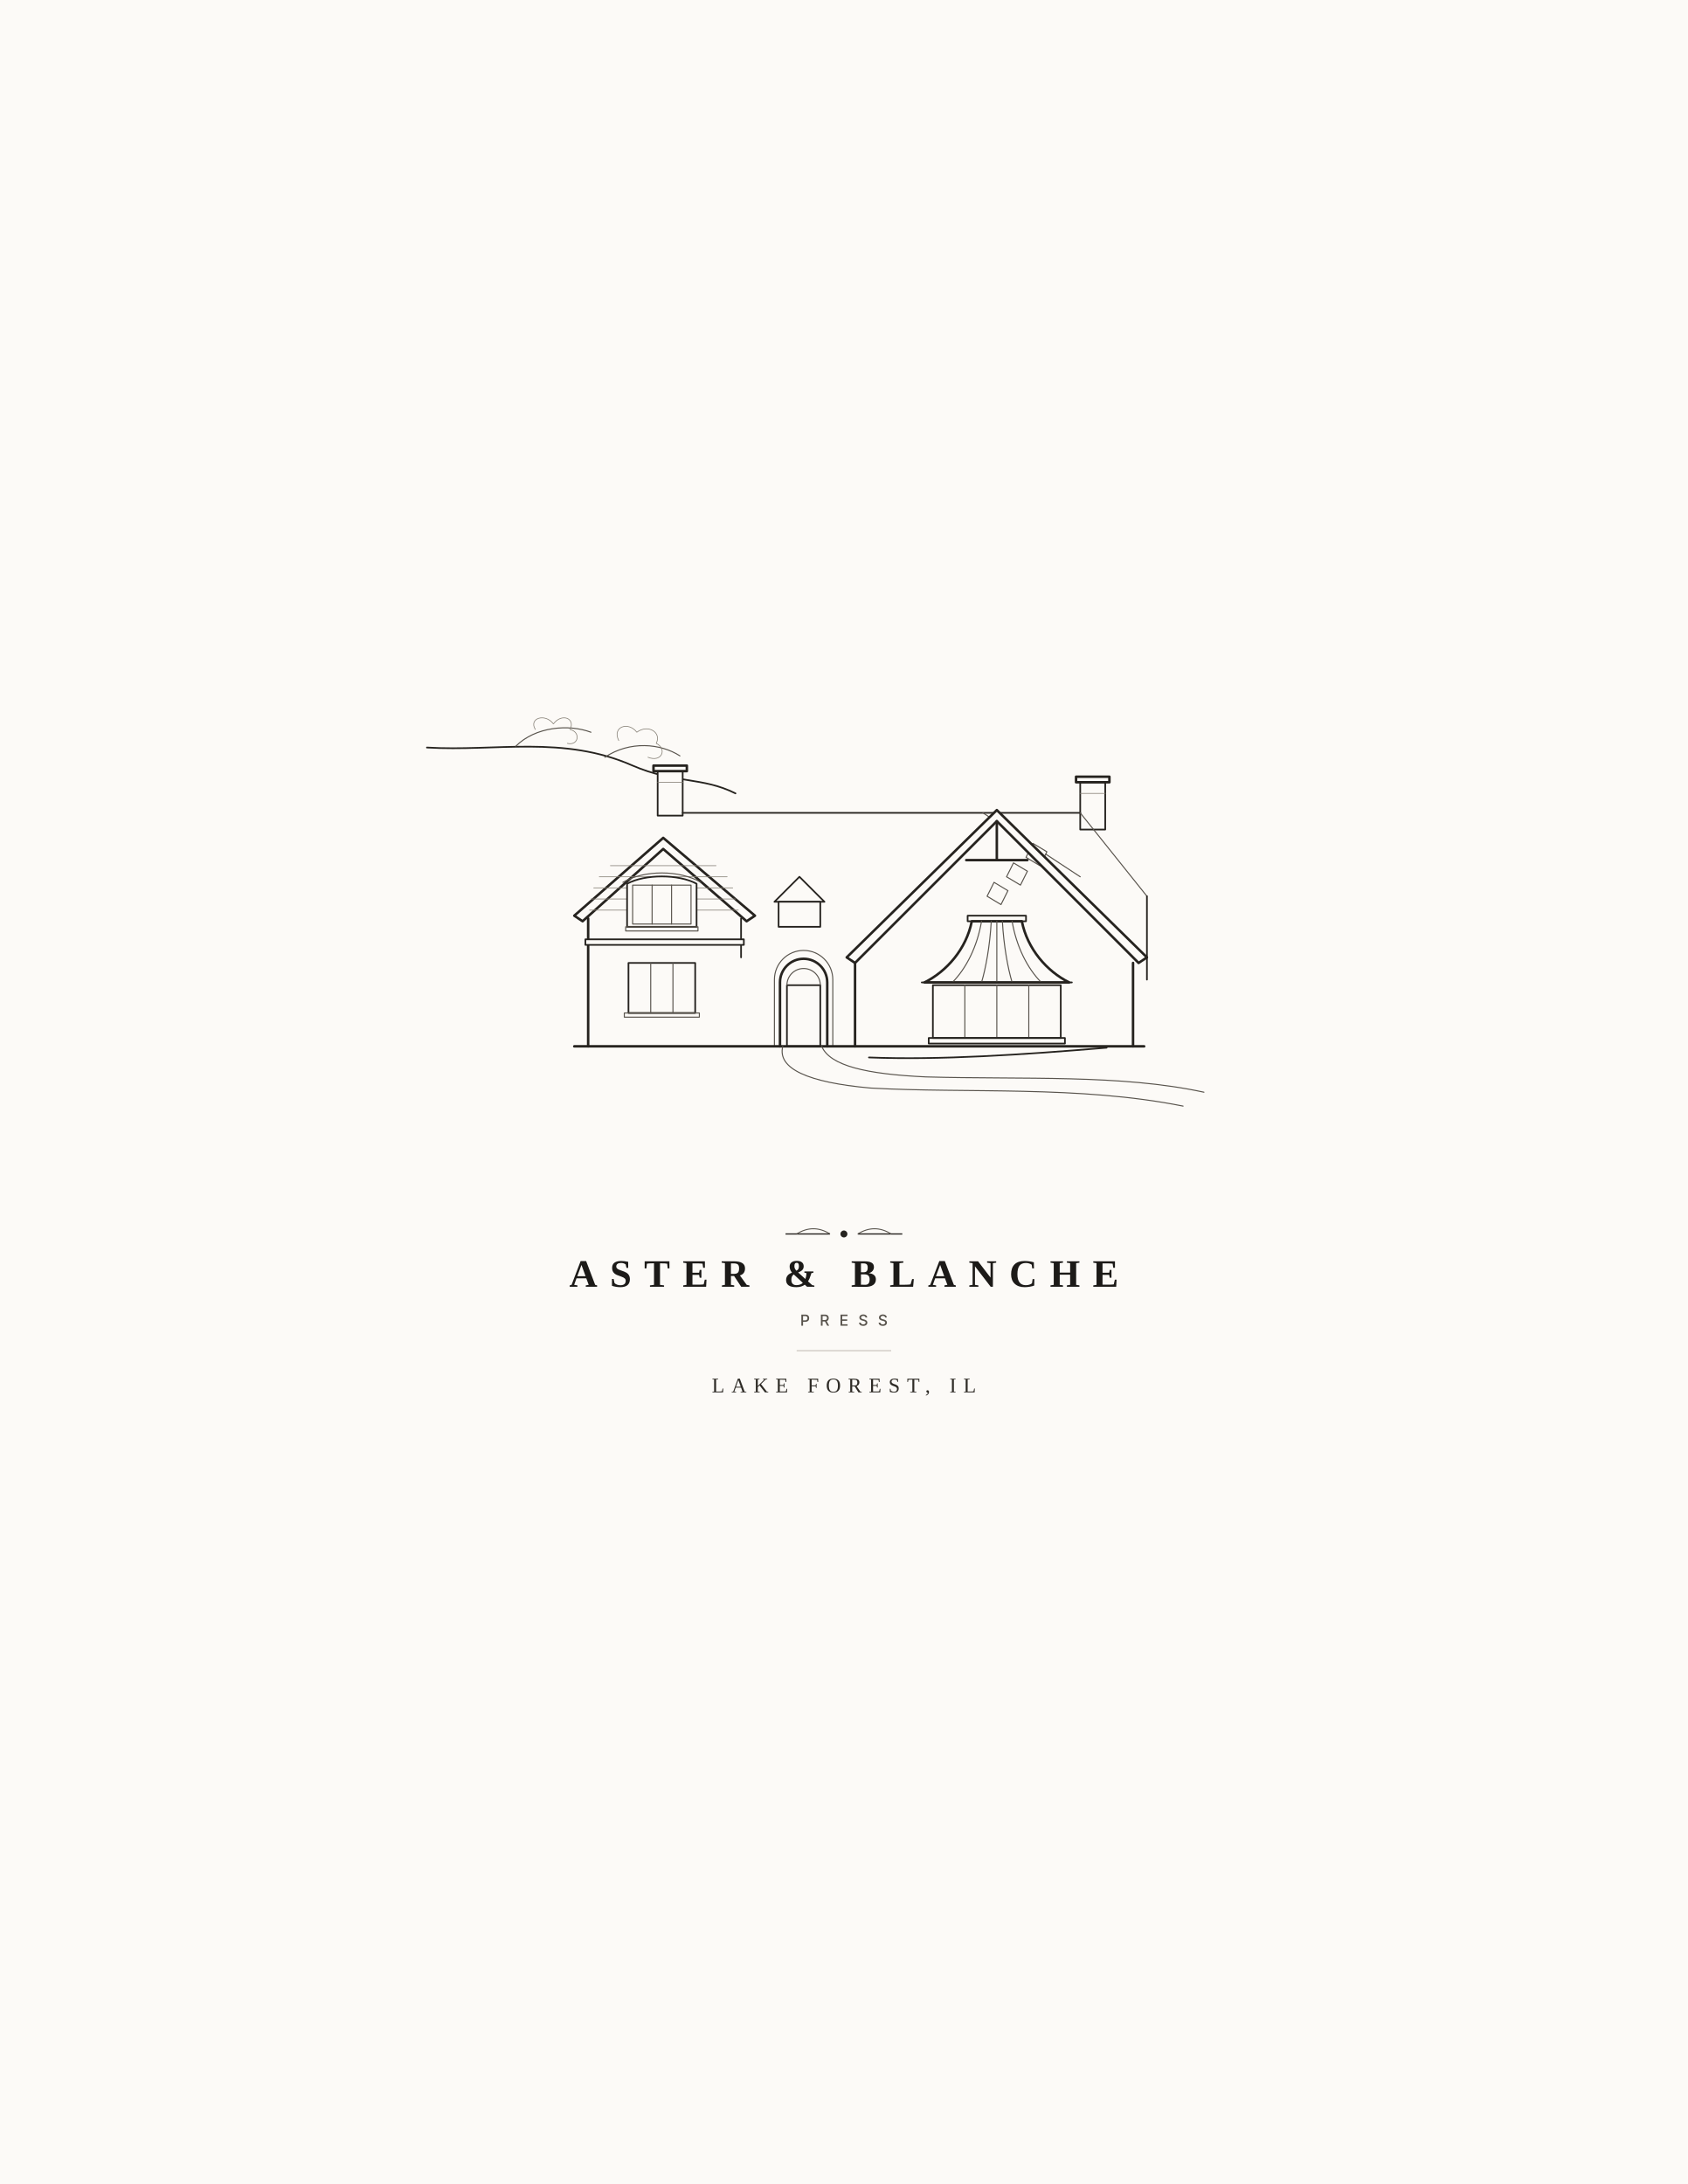
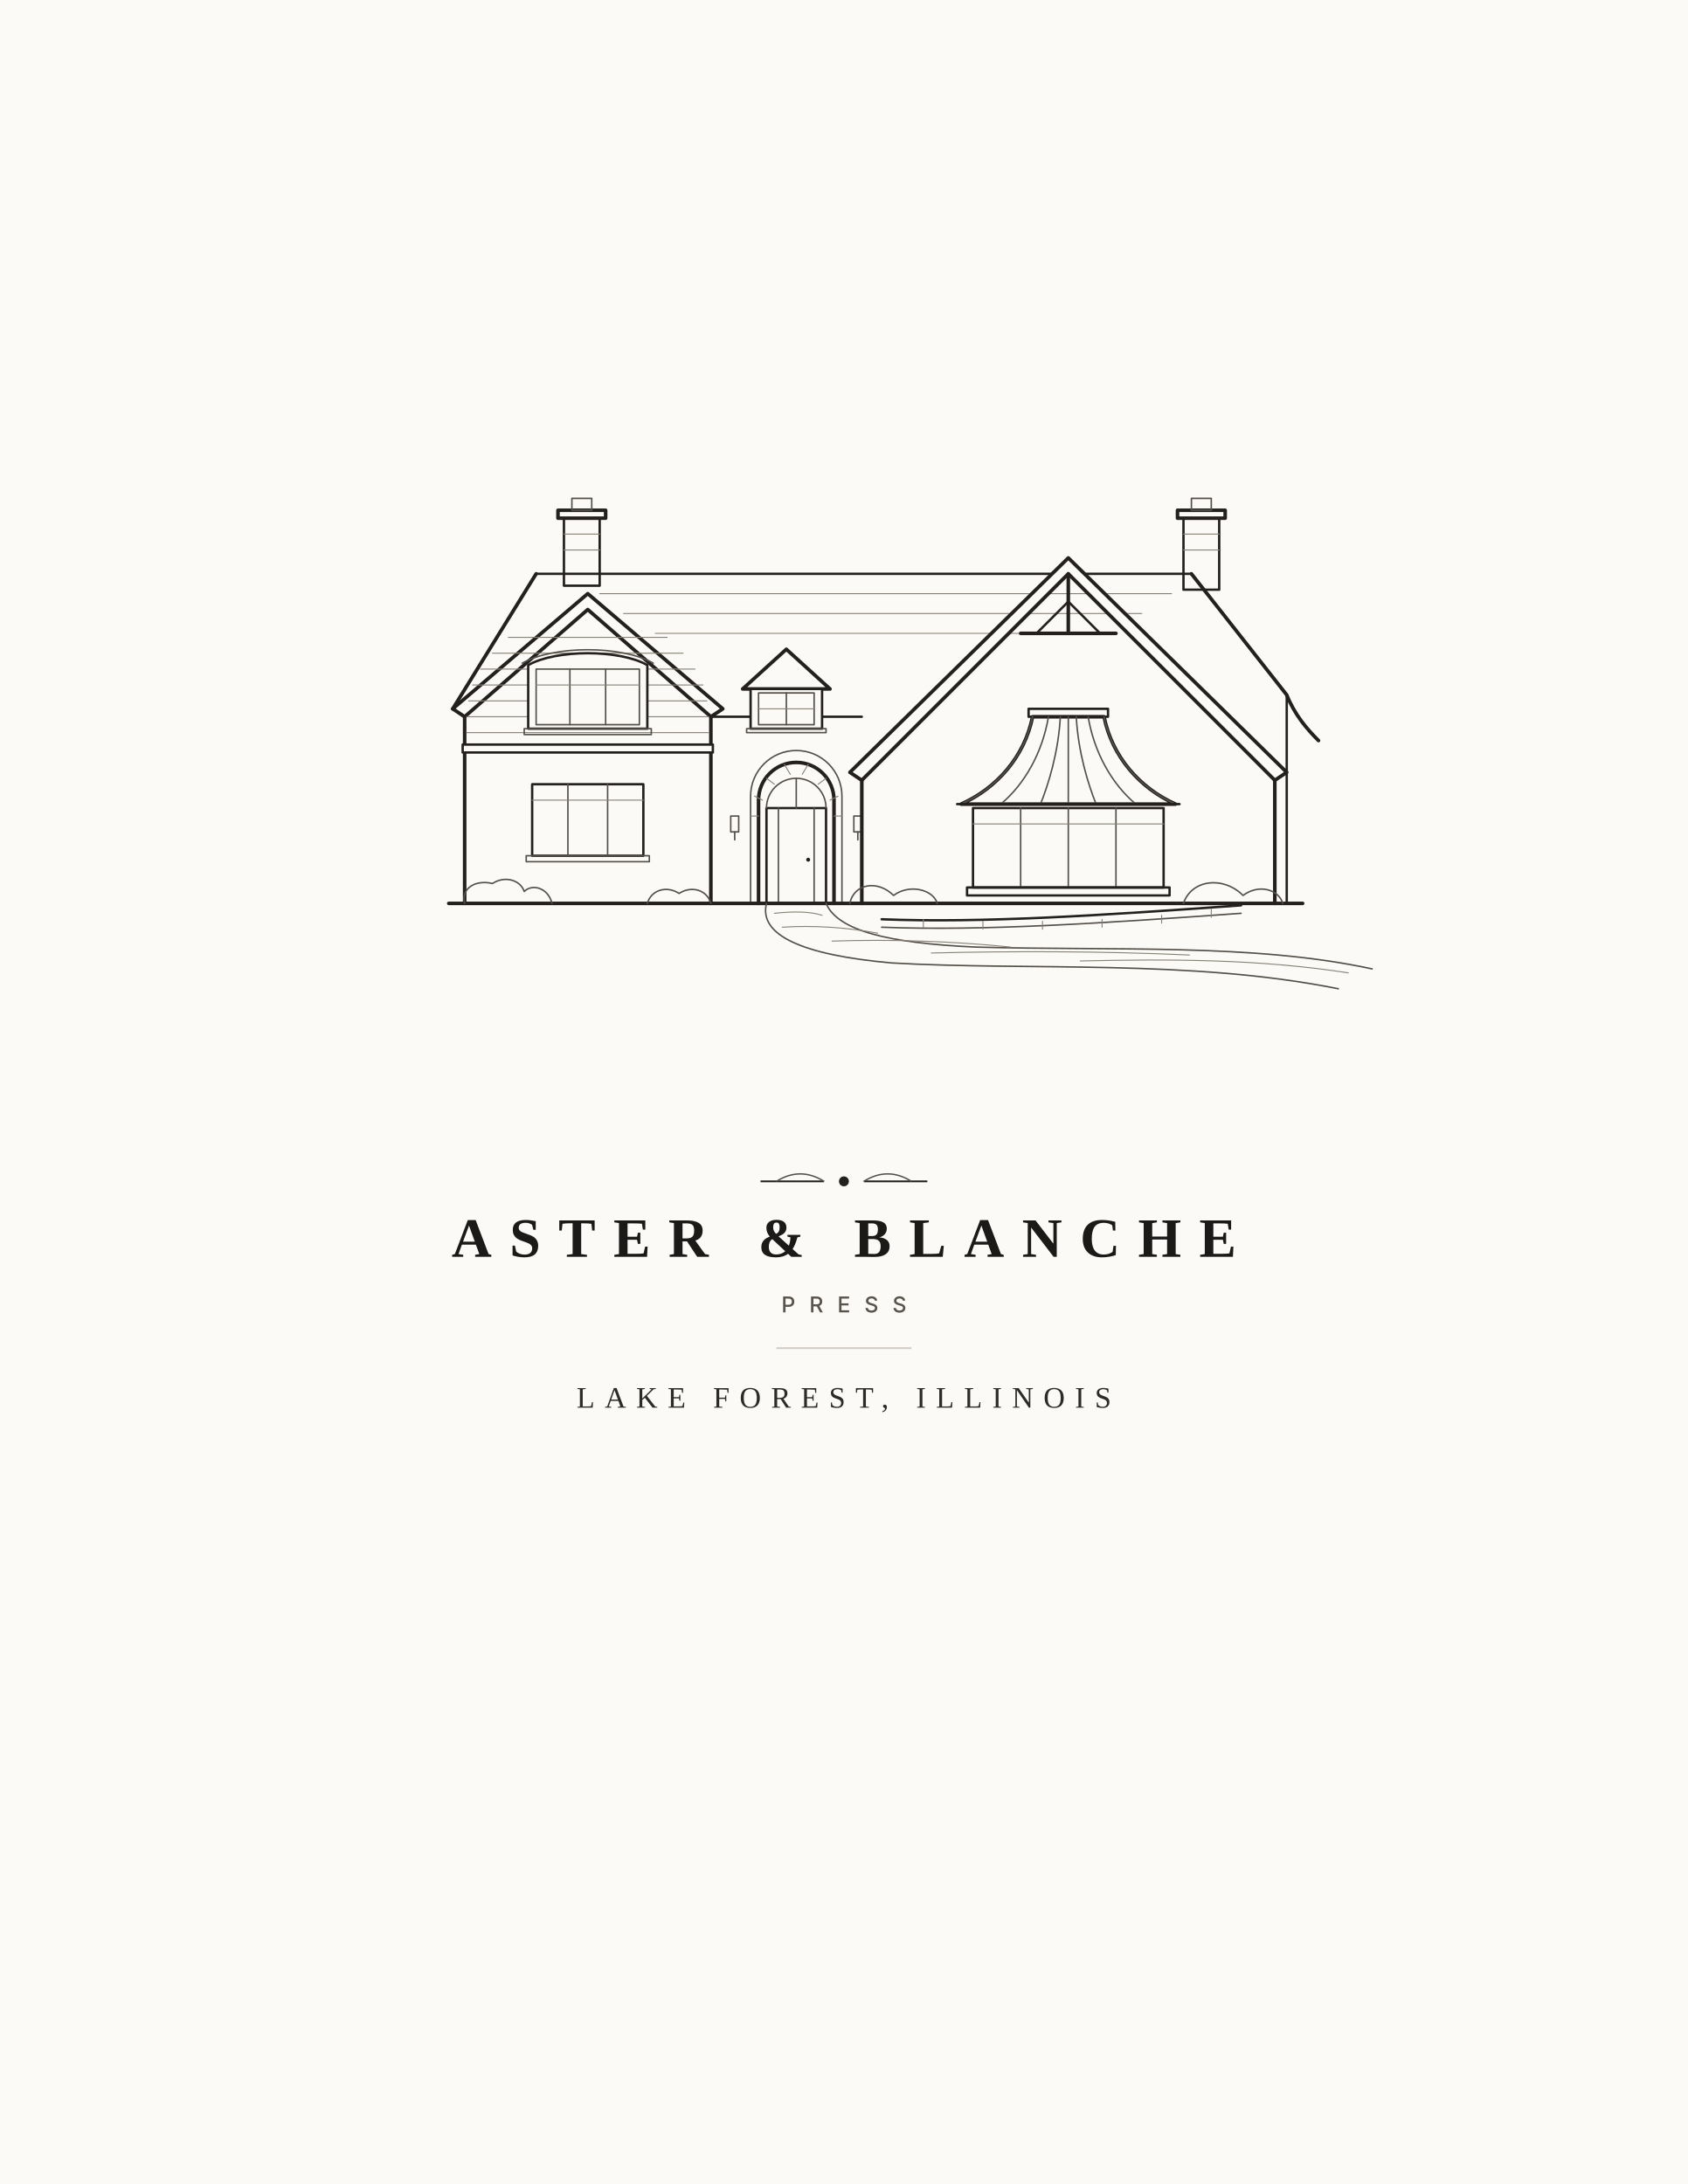
<svg xmlns="http://www.w3.org/2000/svg" viewBox="0 0 850 1100" width="100%" height="100%">
  <rect width="850" height="1100" fill="#FCFAF7" />
  <defs>
    <style>
-       .arch-bold   { fill: none; stroke: #26231F; stroke-width: 1.8; stroke-linecap: round; stroke-linejoin: round; }
-       .arch-med    { fill: none; stroke: #26231F; stroke-width: 1.2; stroke-linecap: round; stroke-linejoin: round; }
-       .arch-fine   { fill: none; stroke: #59544D; stroke-width: 0.75; stroke-linecap: round; stroke-linejoin: round; }
+       .arch-bold   { fill: none; stroke: #23201D; stroke-width: 1.8; stroke-linecap: round; stroke-linejoin: round; }
+       .arch-med    { fill: none; stroke: #23201D; stroke-width: 1.2; stroke-linecap: round; stroke-linejoin: round; }
+       .arch-fine   { fill: none; stroke: #544F48; stroke-width: 0.75; stroke-linecap: round; stroke-linejoin: round; }
      .arch-hair   { fill: none; stroke: #878177; stroke-width: 0.5; stroke-linecap: round; stroke-linejoin: round; }
      .paper-fill  { fill: #FCFAF7; }
-       .brand-serif { font-family: 'Cormorant Garamond', Georgia, 'Times New Roman', serif; }
-       .brand-sans  { font-family: 'Inter', -apple-system, BlinkMacSystemFont, 'Segoe UI', Arial, sans-serif; }
+       .font-serif  { font-family: 'Cormorant Garamond', 'Cinzel', Georgia, 'Times New Roman', serif; }
+       .font-sans   { font-family: 'Inter', -apple-system, BlinkMacSystemFont, 'Segoe UI', Arial, sans-serif; }
    </style>
  </defs>
-   <g id="brand-colophon-mark" transform="translate(425, 520) scale(0.70) translate(-425, -450)">
-     <g id="estate-illustration" transform="translate(125, 210)">
-       <path class="arch-med" d="M 0 35 C 50 38 98 26 148 48 C 178 61 198 56 222 68" />
-       <path class="arch-fine" d="M 64 34 C 78 20 102 18 118 24 M 128 42 C 146 30 168 32 182 41" />
-       <path class="arch-hair" d="       M 78 22 C 73 14 85 10 91 18 C 97 10 107 14 103 22 C 111 24 109 34 101 32       M 138 30 C 133 20 145 16 151 24 C 159 18 169 24 165 32 C 173 36 169 46 159 42" />
-       <rect class="paper-fill arch-med" x="166" y="52" width="18" height="32" />
-       <rect class="paper-fill arch-bold" x="163" y="48" width="24" height="4" />
-       <line class="arch-hair" x1="166" y1="60" x2="184" y2="60" />
-       <rect class="paper-fill arch-med" x="470" y="60" width="18" height="34" />
-       <rect class="paper-fill arch-bold" x="467" y="56" width="24" height="4" />
-       <line class="arch-hair" x1="470" y1="68" x2="488" y2="68" />
-       <line class="arch-med" x1="184" y1="82" x2="470" y2="82" />
-       <line class="arch-fine" x1="470" y1="82" x2="518" y2="142" />
-       <line class="arch-med" x1="518" y1="142" x2="518" y2="202" />
-       <line class="arch-fine" x1="400" y1="82" x2="470" y2="128" />
-       <polygon class="paper-fill arch-fine" points="436,104 446,110 441,120 431,114" />
-       <polygon class="paper-fill arch-fine" points="422,118 432,124 427,134 417,128" />
-       <polygon class="paper-fill arch-fine" points="408,132 418,138 413,148 403,142" />
-       <path class="paper-fill arch-bold" d="M 170 100 L 106 156 L 112 160 L 170 108 L 230 160 L 236 156 Z" />
-       <line class="arch-bold" x1="116" y1="158" x2="116" y2="250" />
-       <line class="arch-med" x1="226" y1="158" x2="226" y2="186" />
-       <line class="arch-hair" x1="132" y1="120" x2="208" y2="120" />
-       <line class="arch-hair" x1="124" y1="128" x2="216" y2="128" />
-       <line class="arch-hair" x1="120" y1="136" x2="220" y2="136" />
-       <line class="arch-hair" x1="118" y1="144" x2="222" y2="144" />
-       <line class="arch-hair" x1="117" y1="152" x2="224" y2="152" />
-       <rect class="paper-fill arch-med" x="114" y="173" width="114" height="4" />
-       <path class="paper-fill arch-med" d="M 144 133 C 157 126 181 126 194 133 L 194 164 L 144 164 Z" />
-       <path class="arch-fine" d="M 141 132 C 156 123 182 123 197 132" />
-       <rect class="paper-fill arch-fine" x="148" y="134" width="42" height="28" />
-       <line class="arch-fine" x1="162" y1="134" x2="162" y2="162" />
-       <line class="arch-fine" x1="176" y1="134" x2="176" y2="162" />
-       <rect class="arch-fine" x="143" y="164" width="52" height="3" />
-       <rect class="paper-fill arch-med" x="145" y="190" width="48" height="36" />
-       <line class="arch-fine" x1="161" y1="190" x2="161" y2="226" />
-       <line class="arch-fine" x1="177" y1="190" x2="177" y2="226" />
-       <rect class="arch-fine" x="142" y="226" width="54" height="3" />
-       <path class="paper-fill arch-med" d="M 268 128 L 250 146 L 286 146 Z" />
-       <rect class="paper-fill arch-med" x="253" y="146" width="30" height="18" />
-       <path class="paper-fill arch-bold" d="M 254 250 V 204 A 17 17 0 0 1 288 204 V 250" />
-       <path class="arch-fine" d="M 250 250 V 202 A 21 21 0 0 1 292 202 V 250" />
-       <rect class="paper-fill arch-med" x="259" y="206" width="24" height="44" />
-       <path class="arch-fine" d="M 259 206 A 12 12 0 0 1 283 206" />
-       <path class="paper-fill arch-bold" d="M 410 80 L 302 186 L 308 190 L 410 88 L 512 190 L 518 186 Z" />
-       <line class="arch-bold" x1="410" y1="88" x2="410" y2="116" />
-       <line class="arch-bold" x1="388" y1="116" x2="432" y2="116" />
-       <line class="arch-bold" x1="308" y1="190" x2="308" y2="250" />
-       <line class="arch-bold" x1="508" y1="190" x2="508" y2="250" />
-       <rect class="paper-fill arch-med" x="389" y="156" width="42" height="4" />
-       <path class="paper-fill arch-bold" d="M 392 160 C 388 180 374 196 358 204 H 462 C 446 196 432 180 428 160 Z" />
-       <path class="arch-fine" d="M 399 160 C 396 178 388 194 378 204" />
-       <path class="arch-fine" d="M 406 160 C 405 178 402 194 399 204" />
-       <path class="arch-fine" d="M 410 160 V 204" />
-       <path class="arch-fine" d="M 414 160 C 415 178 418 194 421 204" />
-       <path class="arch-fine" d="M 421 160 C 424 178 432 194 442 204" />
-       <line class="arch-med" x1="356" y1="204" x2="464" y2="204" />
-       <rect class="paper-fill arch-med" x="364" y="206" width="92" height="38" />
-       <line class="arch-fine" x1="387" y1="206" x2="387" y2="244" />
-       <line class="arch-fine" x1="410" y1="206" x2="410" y2="244" />
-       <line class="arch-fine" x1="433" y1="206" x2="433" y2="244" />
-       <rect class="arch-med" x="361" y="244" width="98" height="4" />
-       <line class="arch-bold" x1="106" y1="250" x2="516" y2="250" />
-       <path class="arch-med" d="M 318 258 C 369 260 429 256 489 251" />
+   <g id="colophon-art" transform="translate(130, 205)">
+     <g id="roof-structure">
+       <rect class="paper-fill arch-med" x="154" y="56" width="18" height="34" />
+       <rect class="paper-fill arch-bold" x="151" y="52" width="24" height="4" />
+       <rect class="arch-fine" x="158" y="46" width="10" height="6" />
+       <line class="arch-hair" x1="154" y1="64" x2="172" y2="64" />
+       <line class="arch-hair" x1="154" y1="72" x2="172" y2="72" />
+       <rect class="paper-fill arch-med" x="466" y="56" width="18" height="36" />
+       <rect class="paper-fill arch-bold" x="463" y="52" width="24" height="4" />
+       <rect class="arch-fine" x="470" y="46" width="10" height="6" />
+       <line class="arch-hair" x1="466" y1="64" x2="484" y2="64" />
+       <line class="arch-hair" x1="466" y1="72" x2="484" y2="72" />
+       <line class="arch-med" x1="140" y1="84" x2="470" y2="84" />
+       <line class="arch-bold" x1="140" y1="84" x2="98" y2="152" />
+       <path class="arch-bold" d="M 470 84 L 518 145 C 522 155 528 162 534 168" />
+       <line class="arch-med" x1="518" y1="145" x2="518" y2="250" />
+       <line class="arch-hair" x1="172" y1="94" x2="460" y2="94" />
+       <line class="arch-hair" x1="184" y1="104" x2="445" y2="104" />
+       <line class="arch-hair" x1="200" y1="114" x2="425" y2="114" />
+     </g>
+     <g id="left-wing">
+       <path class="paper-fill arch-bold" d="M 166 94 L 98 152 L 104 156 L 166 102 L 228 156 L 234 152 Z" />
+       <line class="arch-bold" x1="104" y1="156" x2="104" y2="250" />
+       <line class="arch-bold" x1="228" y1="156" x2="228" y2="250" />
+       <line class="arch-hair" x1="126" y1="116" x2="206" y2="116" />
+       <line class="arch-hair" x1="118" y1="124" x2="214" y2="124" />
+       <line class="arch-hair" x1="112" y1="132" x2="220" y2="132" />
+       <line class="arch-hair" x1="108" y1="140" x2="224" y2="140" />
+       <line class="arch-hair" x1="106" y1="148" x2="226" y2="148" />
+       <line class="arch-hair" x1="105" y1="156" x2="227" y2="156" />
+       <line class="arch-hair" x1="105" y1="164" x2="227" y2="164" />
+       <rect class="paper-fill arch-med" x="103" y="170" width="126" height="4" />
+       <path class="paper-fill arch-med" d="M 136 130 C 150 122 182 122 196 130 L 196 162 L 136 162 Z" />
+       <path class="arch-fine" d="M 133 129 C 149 120 183 120 199 129" />
+       <rect class="paper-fill arch-fine" x="140" y="132" width="52" height="28" />
+       <line class="arch-fine" x1="157" y1="132" x2="157" y2="160" />
+       <line class="arch-fine" x1="175" y1="132" x2="175" y2="160" />
+       <line class="arch-hair" x1="140" y1="140" x2="192" y2="140" />
+       <rect class="arch-fine" x="134" y="162" width="64" height="3" />
+       <rect class="paper-fill arch-med" x="138" y="190" width="56" height="36" />
+       <line class="arch-fine" x1="156" y1="190" x2="156" y2="226" />
+       <line class="arch-fine" x1="176" y1="190" x2="176" y2="226" />
+       <line class="arch-hair" x1="138" y1="198" x2="194" y2="198" />
+       <rect class="arch-fine" x="135" y="226" width="62" height="3" />
+     </g>
+     <g id="center-recess">
+       <line class="arch-med" x1="228" y1="156" x2="304" y2="156" />
+       <path class="paper-fill arch-bold" d="M 266 122 L 244 142 L 288 142 Z" />
+       <rect class="paper-fill arch-med" x="248" y="142" width="36" height="20" />
+       <rect class="arch-fine" x="252" y="144" width="28" height="16" />
+       <line class="arch-fine" x1="266" y1="144" x2="266" y2="160" />
+       <line class="arch-hair" x1="252" y1="152" x2="280" y2="152" />
+       <rect class="arch-fine" x="246" y="162" width="40" height="2" />
+       <path class="paper-fill arch-bold" d="M 252 250 V 198 A 19 19 0 0 1 290 198 V 250" />
+       <path class="arch-fine" d="M 248 250 V 196 A 23 23 0 0 1 294 196 V 250" />
+       <path class="arch-hair" d="         M 248 206 L 252 206 M 250 196 L 254 198 M 256 187 L 260 190          M 265 180 L 268 185 M 277 180 L 274 185 M 286 187 L 282 190          M 292 196 L 288 198 M 294 206 L 290 206" />
+       <rect class="paper-fill arch-med" x="256" y="202" width="30" height="48" />
+       <path class="arch-fine" d="M 256 202 A 15 15 0 0 1 286 202" />
+       <line class="arch-fine" x1="271" y1="187" x2="271" y2="202" />
+       <line class="arch-fine" x1="262" y1="202" x2="262" y2="250" />
+       <line class="arch-fine" x1="280" y1="202" x2="280" y2="250" />
+       <circle cx="277" cy="228" r="1" fill="#23201D" />
+       <rect class="arch-fine" x="238" y="206" width="4" height="8" />
+       <line class="arch-fine" x1="240" y1="214" x2="240" y2="218" />
+       <rect class="arch-fine" x="300" y="206" width="4" height="8" />
+       <line class="arch-fine" x1="302" y1="214" x2="302" y2="218" />
+     </g>
+     <g id="right-wing">
+       <path class="paper-fill arch-bold" d="M 408 76 L 298 184 L 304 188 L 408 84 L 512 188 L 518 184 Z" />
+       <line class="arch-bold" x1="408" y1="84" x2="408" y2="114" />
+       <line class="arch-bold" x1="384" y1="114" x2="432" y2="114" />
+       <line class="arch-med" x1="392" y1="114" x2="408" y2="98" />
+       <line class="arch-med" x1="424" y1="114" x2="408" y2="98" />
+       <line class="arch-bold" x1="304" y1="188" x2="304" y2="250" />
+       <line class="arch-bold" x1="512" y1="188" x2="512" y2="250" />
+       <rect class="paper-fill arch-med" x="388" y="152" width="40" height="4" />
+       <path class="paper-fill arch-bold" d="M 390 156 C 386 176 372 192 354 200 H 462 C 444 192 430 176 426 156 Z" />
+       <path class="arch-fine" d="M 390 156 C 386 176 372 192 354 200" />
+       <path class="arch-fine" d="M 398 156 C 395 174 386 190 374 200" />
+       <path class="arch-fine" d="M 404 156 C 403 174 398 190 394 200" />
+       <path class="arch-fine" d="M 408 156 V 200" />
+       <path class="arch-fine" d="M 412 156 C 413 174 418 190 422 200" />
+       <path class="arch-fine" d="M 418 156 C 421 174 430 190 442 200" />
+       <path class="arch-fine" d="M 426 156 C 430 176 444 192 462 200" />
+       <line class="arch-med" x1="352" y1="200" x2="464" y2="200" />
+       <rect class="paper-fill arch-med" x="360" y="202" width="96" height="40" />
+       <line class="arch-fine" x1="384" y1="202" x2="384" y2="242" />
+       <line class="arch-fine" x1="408" y1="202" x2="408" y2="242" />
+       <line class="arch-fine" x1="432" y1="202" x2="432" y2="242" />
+       <line class="arch-hair" x1="360" y1="210" x2="456" y2="210" />
+       <rect class="arch-med" x="357" y="242" width="102" height="4" />
+     </g>
+     <g id="ground-and-walkway">
+       <line class="arch-bold" x1="96" y1="250" x2="526" y2="250" />
+       <path class="arch-med" d="M 314 258 C 365 260 425 256 495 251" />
+       <path class="arch-fine" d="M 314 262 C 365 264 425 260 495 255" />
+       <path class="arch-hair" d="         M 335 258 V 262 M 365 259 V 263 M 395 259 V 263          M 425 258 V 262 M 455 256 V 260 M 480 253 V 257" />
      <path class="arch-fine" d="M 256 250 C 252 266 274 276 319 280 C 389 284 469 278 544 293" />
-       <path class="arch-fine" d="M 284 250 C 290 264 316 270 359 272 C 429 274 499 270 559 283" />
+       <path class="arch-fine" d="M 286 250 C 292 264 318 270 361 272 C 431 274 501 270 561 283" />
+       <path class="arch-hair" d="         M 260 255 C 269 254 278 254 284 256          M 264 262 C 279 261 296 262 312 265         M 289 269 C 319 268 349 269 379 272         M 339 275 C 379 274 424 274 469 276         M 414 279 C 459 278 504 278 549 285" />
+       <path class="arch-fine" d="         M 104 250 C 102 242 110 238 118 240 C 124 236 132 238 134 244 C 138 240 146 242 148 250         M 196 250 C 198 243 206 241 212 245 C 218 241 226 243 228 250         M 298 250 C 300 240 312 238 320 246 C 328 240 340 243 342 250         M 466 250 C 470 238 486 236 496 246 C 504 240 514 243 516 250" />
    </g>
-     <g text-anchor="middle" transform="translate(425, 595)">
-       <circle cx="0" cy="0" r="2.5" fill="#26231F" />
-       <line x1="-42" y1="0" x2="-10" y2="0" stroke="#26231F" stroke-width="0.9" />
-       <line x1="10" y1="0" x2="42" y2="0" stroke="#26231F" stroke-width="0.9" />
-       <path d="M -10 0 C -18 -5 -26 -5 -34 0" fill="none" stroke="#59544D" stroke-width="0.7" />
-       <path d="M 10 0 C 18 -5 26 -5 34 0" fill="none" stroke="#59544D" stroke-width="0.7" />
-       <text class="brand-serif" x="0" y="38" font-size="28" font-weight="600" letter-spacing="9" fill="#1C1A18">
+   </g>
+   <g text-anchor="middle" transform="translate(425, 595)">
+     <circle cx="0" cy="0" r="2.5" fill="#23201D" />
+     <line x1="-42" y1="0" x2="-10" y2="0" stroke="#23201D" stroke-width="0.9" />
+     <line x1="10" y1="0" x2="42" y2="0" stroke="#23201D" stroke-width="0.9" />
+     <path d="M -10 0 C -18 -5 -26 -5 -34 0" fill="none" stroke="#544F48" stroke-width="0.7" />
+     <path d="M 10 0 C 18 -5 26 -5 34 0" fill="none" stroke="#544F48" stroke-width="0.7" />
+     <text class="font-serif" x="0" y="38" font-size="28" font-weight="600" letter-spacing="9" fill="#1C1A18">
      ASTER &amp; BLANCHE
    </text>
-       <text class="brand-sans" x="0" y="66" font-size="11" font-weight="500" letter-spacing="7" fill="#59544D">
+     <text class="font-sans" x="0" y="66" font-size="11" font-weight="500" letter-spacing="7" fill="#59544D">
      PRESS
    </text>
-       <line x1="-34" y1="84" x2="34" y2="84" stroke="#D1CCC4" stroke-width="0.9" />
-       <text class="brand-serif" x="0" y="114" font-size="15" font-weight="500" letter-spacing="5" fill="#2E2B26">
-       LAKE FOREST, IL
+     <line x1="-34" y1="84" x2="34" y2="84" stroke="#D1CCC4" stroke-width="0.9" />
+     <text class="font-serif" x="0" y="114" font-size="15" font-weight="500" letter-spacing="5" fill="#2E2B26">
+       LAKE FOREST, ILLINOIS
    </text>
-     </g>
  </g>
</svg>
